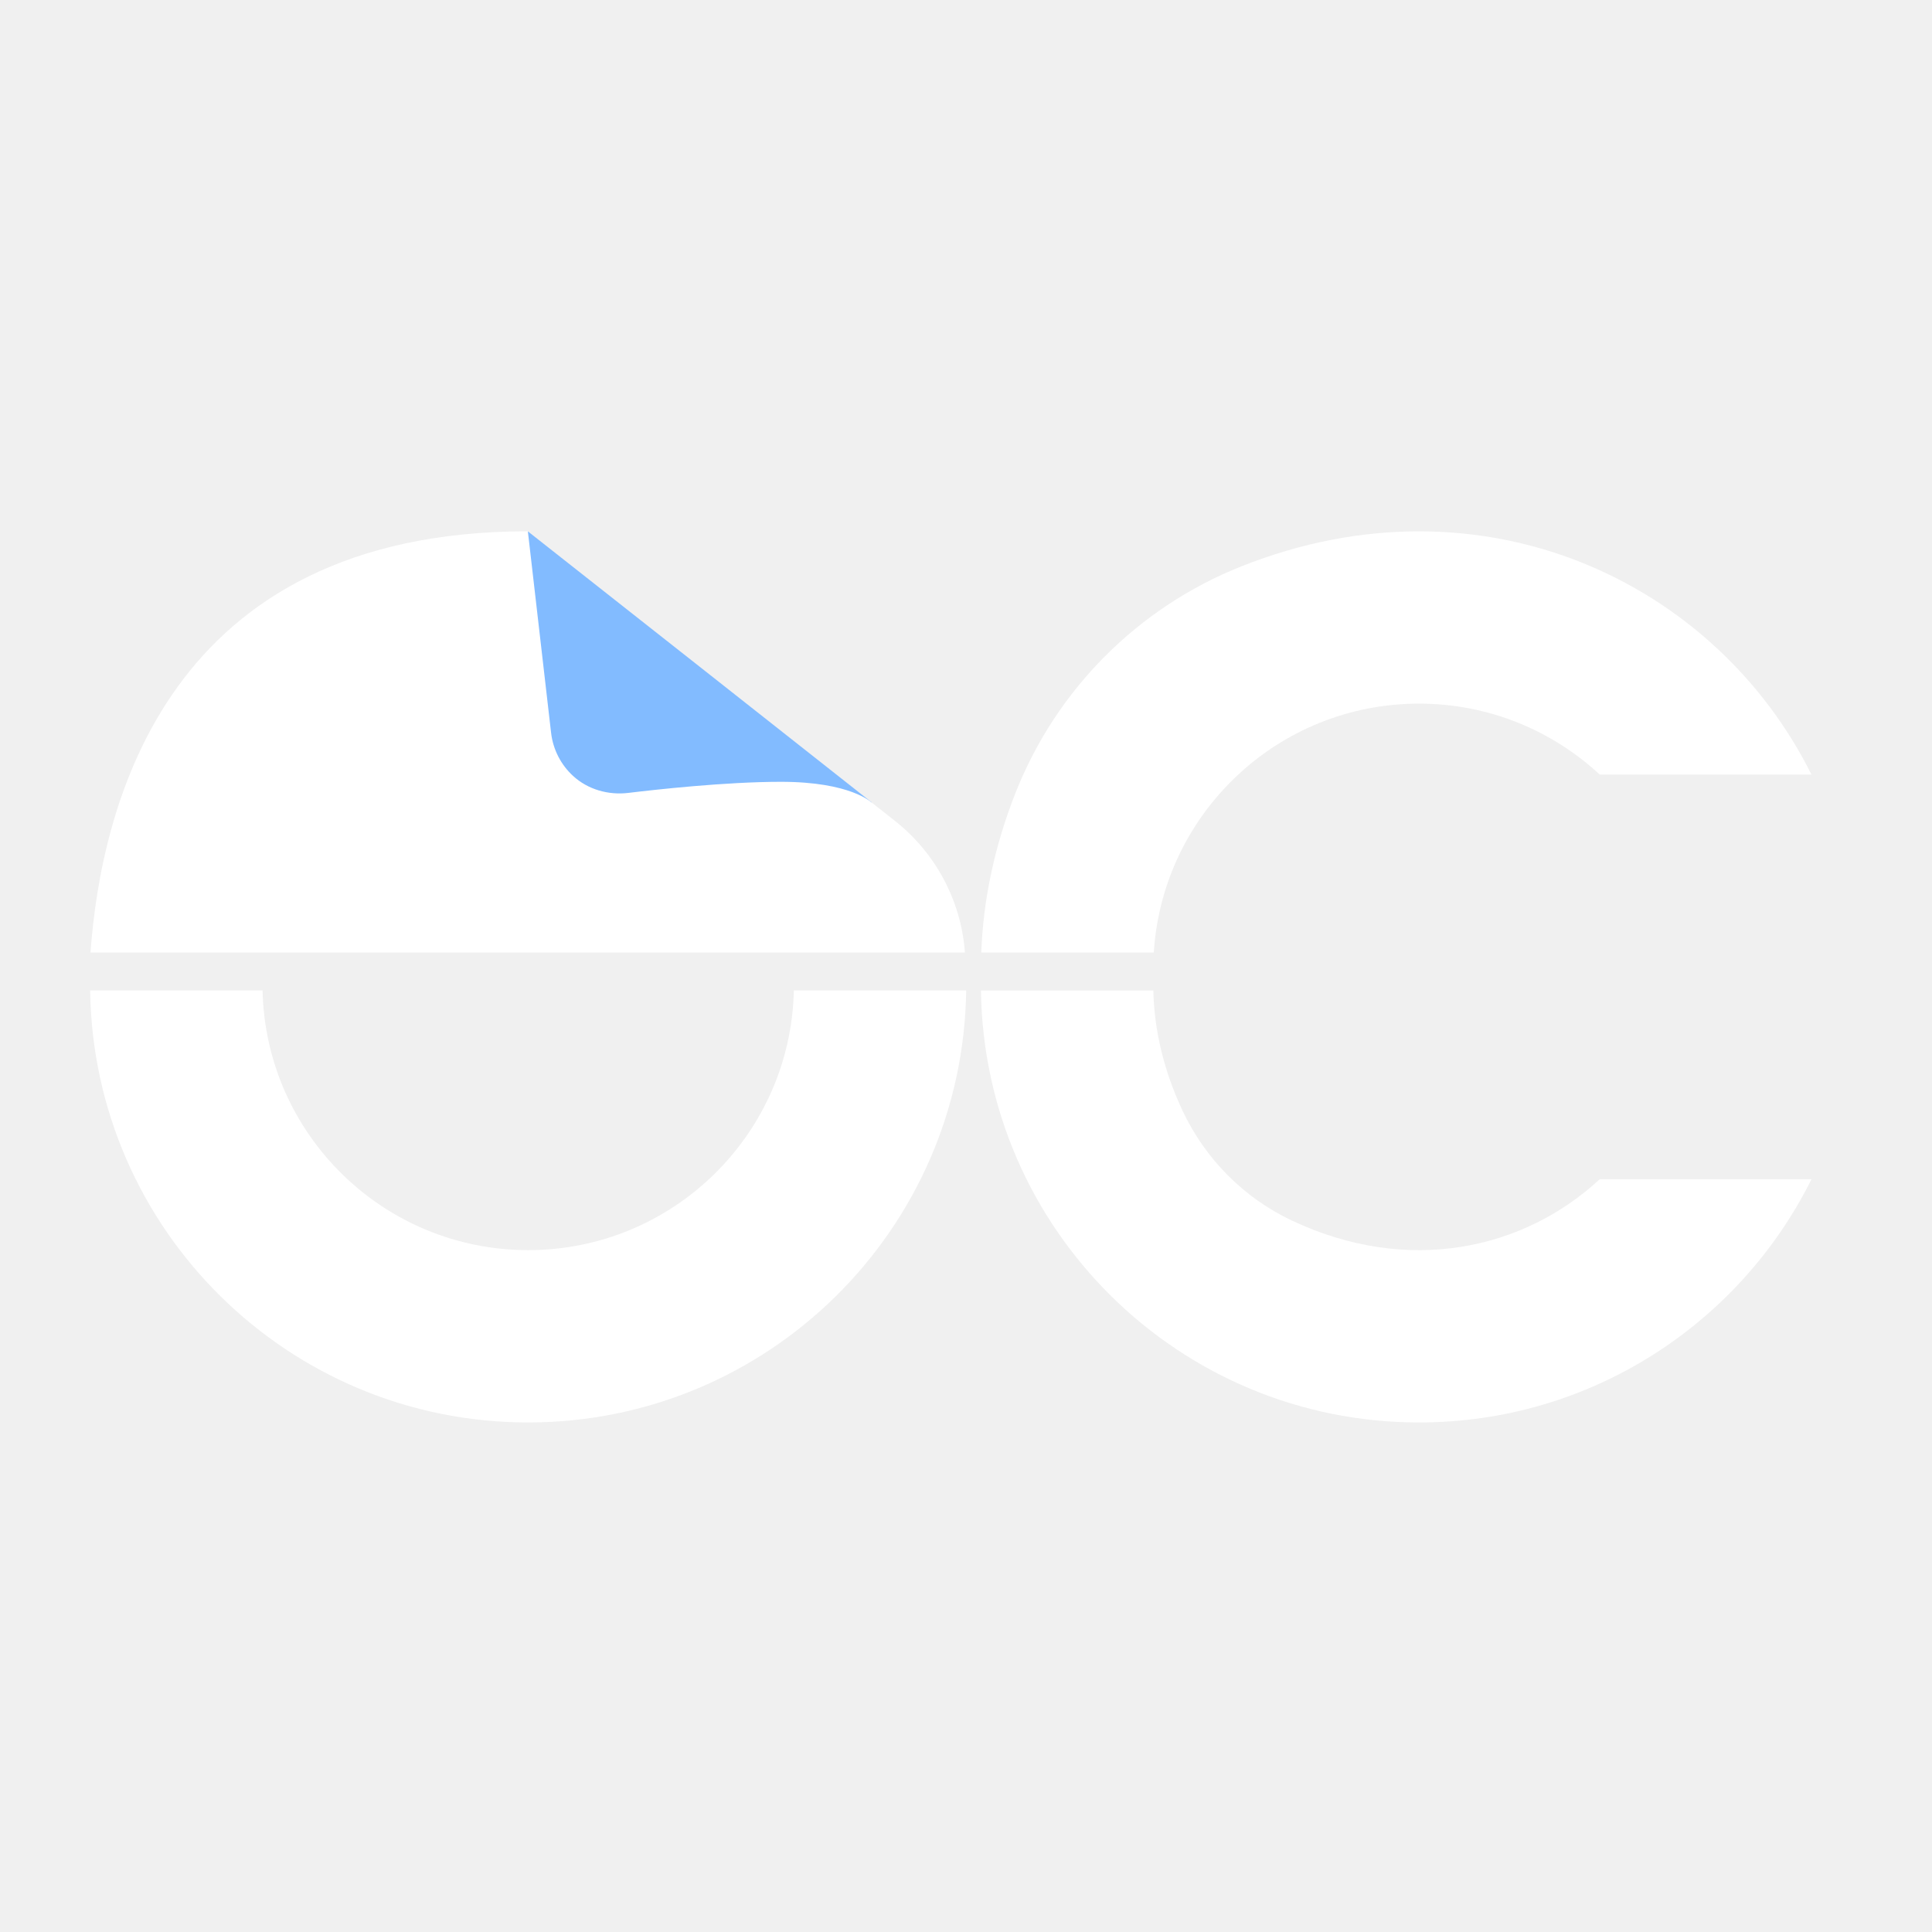
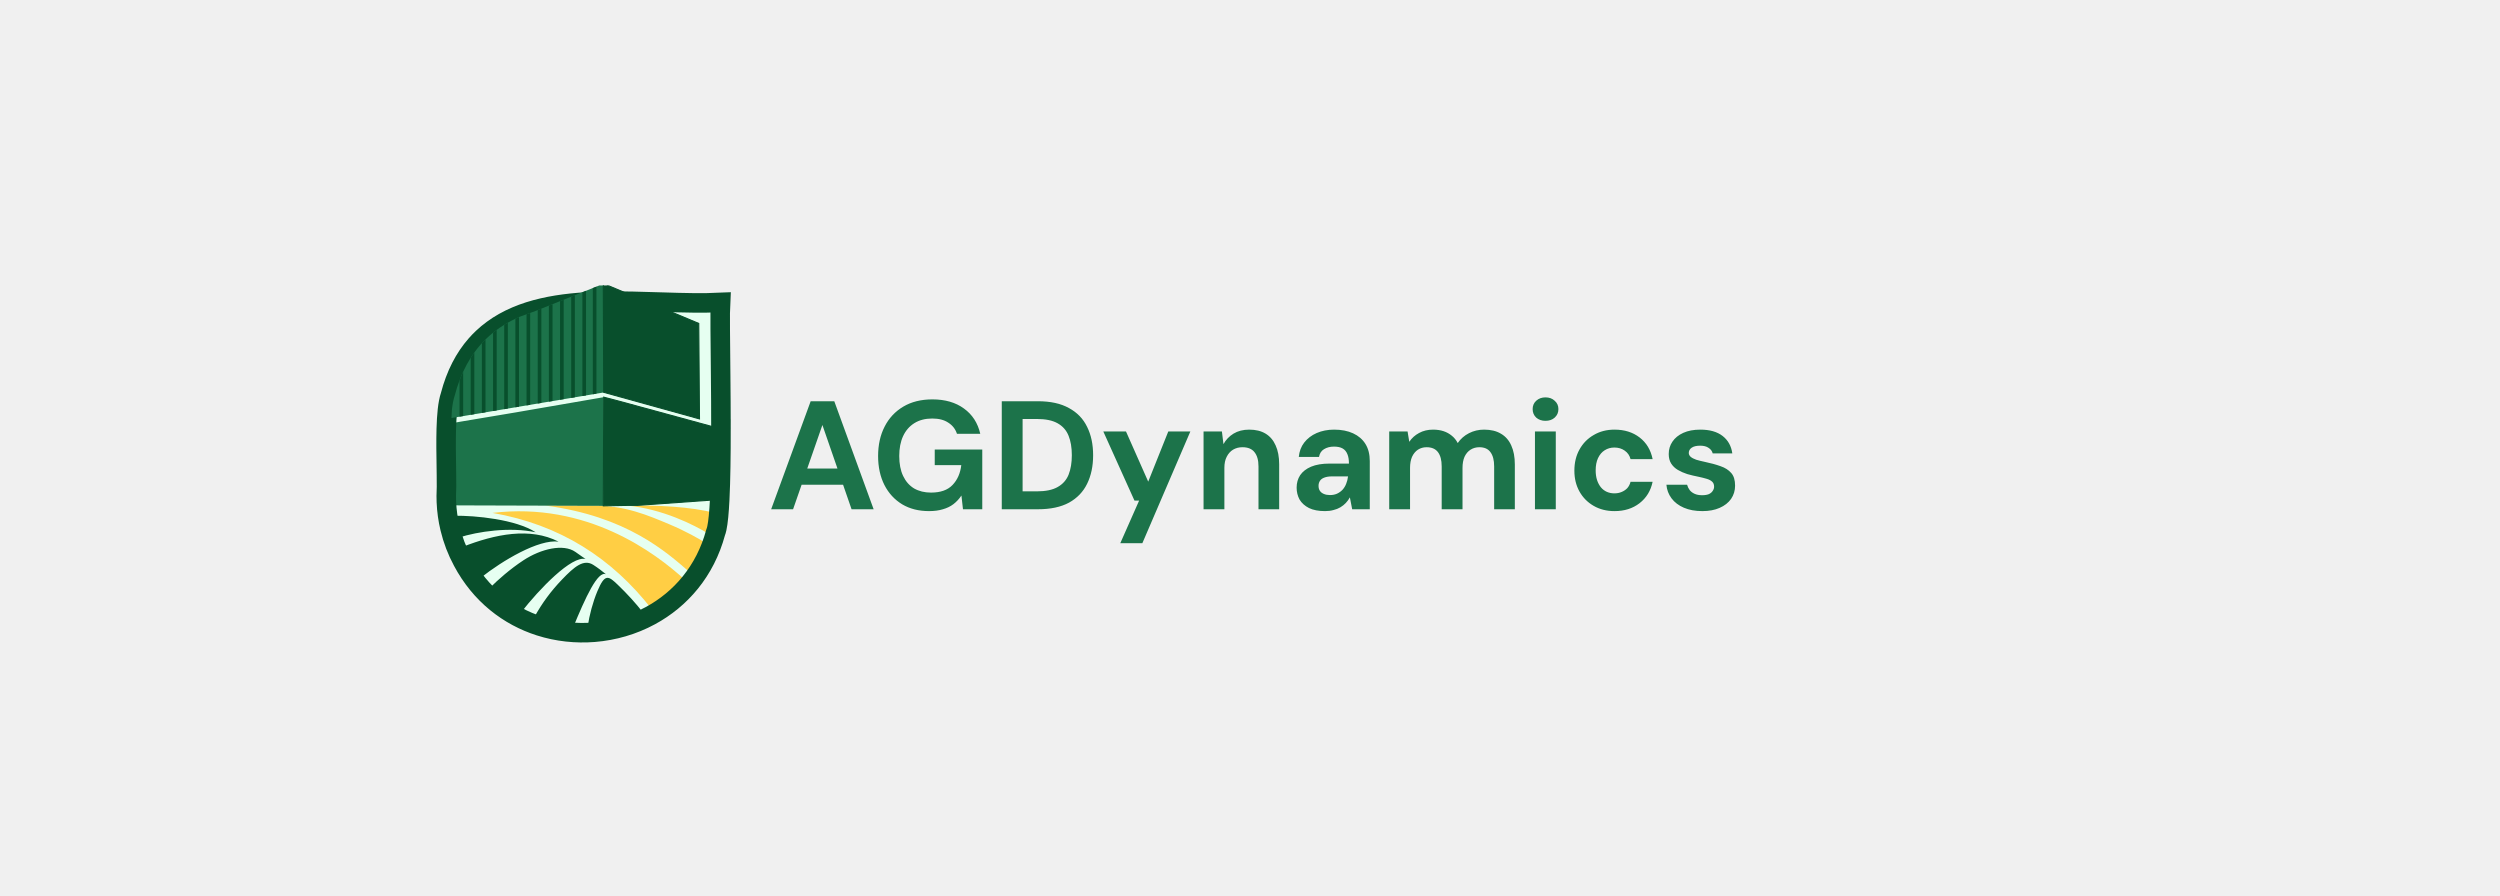
- <svg xmlns="http://www.w3.org/2000/svg" width="80" height="80" viewBox="0 0 80 80" fill="none">
-   <g id="Icon">
-     <g id="Group">
-       <g id="Group_2">
-         <path id="Vector" d="M75.011 48.827C72.043 54.797 65.88 58.901 58.757 58.901C48.824 58.901 40.755 50.915 40.619 41.013H47.757C47.792 42.629 48.179 44.323 48.981 46.021C49.917 47.997 51.509 49.603 53.485 50.536C58.339 52.829 63.128 51.72 66.243 48.827H75.011Z" fill="white" />
-         <path id="Vector_2" d="M75.01 32.075H66.243C64.277 30.25 61.648 29.136 58.757 29.136C52.914 29.136 48.136 33.691 47.776 39.443H40.632C40.712 37.296 41.165 35.069 42.053 32.824C43.741 28.549 47.13 25.149 51.4 23.453C61.416 19.472 71.053 24.117 75.01 32.077V32.075Z" fill="white" />
-       </g>
-       <g id="Group_3">
-         <path id="Vector_3" d="M32.872 41.011C32.741 46.973 27.867 51.765 21.872 51.765C15.877 51.765 11.003 46.973 10.872 41.011H3.733C3.867 50.915 11.936 58.901 21.869 58.901C31.803 58.901 39.875 50.915 40.008 41.011H32.869H32.872Z" fill="white" />
-         <path id="Vector_4" d="M39.955 39.44H3.747C4.192 33.371 6.875 22 21.856 22V22.027L37.043 33.979C38.725 35.301 39.787 37.267 39.952 39.403V39.44H39.955Z" fill="white" />
-         <path id="Vector_5" d="M21.859 22.013L22.819 30.341C22.901 31.048 23.235 31.675 23.728 32.128C24.342 32.693 25.192 32.933 26.021 32.832C27.115 32.699 30.038 32.373 32.339 32.373C35.227 32.373 36.083 33.227 36.083 33.227C36.088 33.227 36.091 33.221 36.088 33.219C35.627 32.851 22.28 22.333 21.869 22.011C21.867 22.008 21.862 22.011 21.862 22.016L21.859 22.013Z" fill="#82BBFF" />
-       </g>
-     </g>
+ <svg xmlns="http://www.w3.org/2000/svg" width="324" height="116" viewBox="0 0 324 116" fill="none">
+   <g clip-path="url(#clip0_272_17739)">
+     <path d="M93.438 55.597V55.618C93.439 58.979 93.401 62.237 93.275 64.732C93.263 64.975 93.249 65.211 93.235 65.439C93.156 66.744 93.048 67.79 92.904 68.462C92.854 68.687 92.802 68.87 92.744 69.008C91.385 74.037 88.205 77.672 84.278 79.796C82.032 81.013 79.54 81.733 77.007 81.939C74.639 82.13 72.234 81.872 69.957 81.145C65.91 79.853 62.27 77.082 59.957 72.734C59.229 71.386 58.681 69.948 58.326 68.462C58.087 67.476 57.935 66.467 57.871 65.451C57.862 65.317 57.856 65.183 57.85 65.049C57.839 64.8 57.835 64.552 57.835 64.305C57.915 62.931 57.828 60.508 57.814 58.059C57.81 57.228 57.814 56.393 57.837 55.597C57.843 55.365 57.851 55.137 57.861 54.912C57.869 54.73 57.878 54.55 57.889 54.374C57.917 53.896 57.955 53.442 58.005 53.022C58.087 52.337 58.2 51.744 58.356 51.288C59.075 48.521 60.223 46.367 61.689 44.693C61.971 44.371 62.264 44.068 62.569 43.782C62.971 43.403 63.392 43.053 63.831 42.731C64.74 42.063 65.724 41.511 66.769 41.057C67.438 40.766 68.132 40.514 68.847 40.297L68.859 40.294C70.477 39.804 72.201 39.493 73.986 39.301C75.465 39.142 76.984 39.066 78.518 39.041C80.342 39.009 82.184 39.048 84.004 39.102C87.294 39.197 90.505 39.341 93.373 39.201C93.338 39.83 93.333 41.082 93.343 42.731C93.362 46.027 93.437 50.911 93.438 55.597Z" fill="#E6FFF1" stroke="#084F2C" stroke-width="0.613" stroke-miterlimit="10" />
+     <path fill-rule="evenodd" clip-rule="evenodd" d="M85.27 79.099C86.599 78.24 87.806 77.209 88.859 76.036C89.078 75.792 89.059 75.415 88.818 75.194C84.86 71.567 76.032 65.005 63.829 66.472C72.555 67.991 79.306 72.321 84.474 78.963C84.664 79.209 85.01 79.268 85.271 79.099H85.27ZM90.356 74.118C90.964 73.218 91.492 72.26 91.929 71.253C92.048 70.979 91.95 70.663 91.695 70.506C90.517 69.773 88.831 68.823 86.755 67.951C83.95 66.773 81.041 65.518 76.963 65.518H70.652C81.216 66.891 86.376 71.536 89.465 74.235C89.599 74.352 89.76 74.401 89.936 74.377C90.113 74.354 90.255 74.266 90.355 74.119L90.356 74.118ZM92.757 68.848C92.907 68.297 93.033 67.736 93.13 67.165C93.182 66.856 92.99 66.56 92.686 66.483C89.433 65.66 85.347 65.463 81.306 65.525C85.876 65.967 89.922 68.007 91.865 69.2C92.032 69.302 92.218 69.319 92.399 69.247C92.581 69.175 92.705 69.035 92.756 68.848H92.757Z" fill="#FFCE44" />
+     <path fill-rule="evenodd" clip-rule="evenodd" d="M59.461 69.671C61.922 68.879 66.074 68.262 69.42 68.982C66.876 67.32 61.583 66.793 58.862 66.844C58.68 66.848 58.523 66.924 58.408 67.065C58.293 67.207 58.251 67.376 58.285 67.555C58.396 68.138 58.536 68.71 58.703 69.272C58.75 69.432 58.85 69.553 58.997 69.631C59.145 69.709 59.301 69.722 59.46 69.672L59.461 69.671ZM59.621 71.69C60.13 72.78 60.746 73.809 61.456 74.764C61.557 74.899 61.692 74.978 61.859 75C62.026 75.022 62.177 74.98 62.309 74.876C65.134 72.64 69.808 69.862 72.388 70.196C68.686 68.301 64.169 69.221 59.946 70.878C59.787 70.941 59.673 71.054 59.609 71.213C59.545 71.373 59.55 71.533 59.622 71.689L59.621 71.69ZM63.49 77.058C64.479 77.997 65.577 78.824 66.763 79.516C67.024 79.669 67.353 79.605 67.538 79.366C69.887 76.337 74.107 71.965 75.889 72.453C75.429 72.122 75.031 71.849 74.567 71.525C73.007 70.439 70.117 71.12 67.838 72.614C66.128 73.735 64.522 75.148 63.478 76.201C63.36 76.32 63.301 76.465 63.304 76.632C63.307 76.799 63.37 76.943 63.49 77.058ZM69.566 80.836C70.85 81.308 72.203 81.636 73.607 81.799C73.878 81.831 74.128 81.684 74.231 81.432C75.878 77.411 77.487 73.897 78.548 74.435C78.112 74.074 77.466 73.569 76.88 73.201C75.657 72.433 74.474 73.391 72.806 75.14C71.427 76.587 70.279 78.113 69.247 79.984C69.16 80.143 69.148 80.314 69.21 80.483C69.274 80.653 69.395 80.774 69.565 80.835L69.566 80.836ZM76.798 81.886C79.04 81.746 81.169 81.189 83.108 80.291C83.279 80.212 83.393 80.073 83.438 79.89C83.483 79.707 83.446 79.531 83.331 79.382C82.454 78.245 81.278 76.948 80.057 75.78C78.843 74.618 78.392 74.31 77.428 76.607C76.831 78.028 76.377 79.745 76.167 81.203C76.141 81.387 76.194 81.557 76.32 81.695C76.446 81.832 76.612 81.898 76.798 81.887V81.886Z" fill="#084F2C" />
+     <path d="M78.246 51.474L78.186 65.558L77.309 65.555L76.837 65.553L75.959 65.55H75.487L74.511 65.546H74.039L73.064 65.541H72.592L71.616 65.536H71.144L70.169 65.532L69.697 65.53L68.721 65.527L68.249 65.525L67.273 65.523L66.801 65.521H66.8L66.307 65.519H65.826L65.354 65.516H65.195L64.703 65.514H64.378L63.906 65.511L62.931 65.508L62.459 65.507L61.636 65.504H61.483L61.011 65.502L60.035 65.498H60.029L59.563 65.496L57.871 65.491C57.862 65.357 57.856 65.224 57.85 65.09C57.839 64.841 57.835 64.593 57.835 64.346C57.915 62.971 57.828 60.548 57.814 58.099C57.81 57.268 57.814 56.433 57.837 55.637C57.843 55.406 57.851 55.178 57.861 54.953L59.563 54.668L59.986 54.596L60.035 54.588L61.011 54.424L61.483 54.345L61.636 54.319L62.459 54.181L62.931 54.102L63.906 53.939L64.378 53.859L64.658 53.813L65.153 53.729L65.354 53.696L65.826 53.616L66.307 53.535L66.8 53.453H66.801L67.273 53.371L68.249 53.202L68.721 53.12L69.697 52.952L70.169 52.87L71.144 52.701L71.616 52.621L72.592 52.452L73.064 52.37L74.039 52.202L74.511 52.12L75.487 51.951L75.959 51.869L76.837 51.717L77.309 51.636L78.246 51.474Z" fill="#1C734A" />
+     <path d="M93.275 64.731L82.672 65.493L81.063 65.502L78.186 65.557L78.245 51.473L81.023 52.206L82.672 52.659L93.438 55.596L93.275 64.731Z" fill="#084F2C" stroke="#084F2C" stroke-width="0.144" stroke-miterlimit="10" />
+     <path d="M93.438 55.596C93.438 58.966 93.401 62.233 93.274 64.731C93.193 66.366 93.073 67.672 92.903 68.462C92.854 68.688 92.801 68.871 92.744 69.008C91.384 74.036 88.204 77.671 84.278 79.795C82.031 81.012 79.54 81.732 77.007 81.938C74.638 82.13 72.234 81.872 69.957 81.144C65.91 79.852 62.27 77.081 59.957 72.734C59.228 71.385 58.681 69.947 58.325 68.461C58.056 67.345 57.897 66.202 57.85 65.048C57.84 64.8 57.835 64.551 57.835 64.304C57.916 62.929 57.828 60.506 57.815 58.057C57.811 57.226 57.815 56.392 57.837 55.595C57.887 53.833 58.026 52.253 58.356 51.287C59.075 48.521 60.223 46.367 61.69 44.692C61.971 44.371 62.265 44.068 62.569 43.781C62.971 43.402 63.392 43.052 63.831 42.73C71.386 37.179 84.156 39.649 93.373 39.201C93.337 39.83 93.332 41.081 93.342 42.73C93.361 46.026 93.437 50.911 93.437 55.596H93.438Z" stroke="#084F2C" stroke-width="2.53" stroke-miterlimit="10" />
+     <path d="M78.342 50.845L77.3 51.02L76.828 51.1L75.95 51.247L75.478 51.327L74.502 51.49L74.03 51.57L73.055 51.733L72.583 51.813L71.607 51.976L71.135 52.056L70.159 52.22L69.687 52.299L68.712 52.464L68.24 52.543L67.264 52.707L66.792 52.786L65.817 52.95L65.345 53.029L64.369 53.193L63.897 53.272L62.922 53.436L62.449 53.515L61.474 53.679L61.002 53.759L60.026 53.923L59.554 54.002L58.512 54.177L58.575 53.022C58.657 52.337 58.771 51.745 58.926 51.289C59.109 50.588 59.319 49.926 59.554 49.302C59.701 48.909 59.859 48.533 60.026 48.17C60.322 47.528 60.648 46.932 61.002 46.375C61.154 46.136 61.312 45.904 61.474 45.68C61.724 45.333 61.986 45.004 62.259 44.693C62.322 44.622 62.385 44.551 62.449 44.482C62.603 44.314 62.76 44.151 62.922 43.992C62.993 43.921 63.066 43.851 63.139 43.782C63.384 43.55 63.638 43.33 63.897 43.12C64.052 42.995 64.21 42.873 64.369 42.755C64.379 42.748 64.391 42.739 64.401 42.731C64.708 42.506 65.023 42.295 65.345 42.096C65.5 42 65.657 41.907 65.817 41.817C66.135 41.635 66.46 41.466 66.792 41.307C66.948 41.233 67.106 41.16 67.264 41.091C67.289 41.08 67.315 41.069 67.339 41.058L68.24 40.728L68.712 40.555L69.417 40.298L69.687 40.19L70.159 40.001L71.135 39.61L71.607 39.422L72.583 39.032L73.055 38.843L74.03 38.452L74.502 38.263L75.478 37.873L75.95 37.685L76.828 37.333L77.3 37.144L78.281 36.752L78.342 50.845Z" fill="#1C734A" />
+     <path d="M78.245 50.845L90.653 54.289L90.558 41.918L78.186 36.751L78.245 50.845Z" fill="#084F2C" stroke="#084F2C" stroke-width="0.144" stroke-miterlimit="10" />
+     <path d="M60.026 48.169V53.922L59.554 54.001V49.3C59.701 48.908 59.859 48.532 60.026 48.169Z" fill="#084F2C" />
+     <path d="M61.474 45.68V53.68L61.002 53.76V46.376C61.154 46.136 61.312 45.904 61.474 45.68Z" fill="#084F2C" />
+     <path d="M62.921 43.992V53.437L62.449 53.515V44.482C62.603 44.314 62.76 44.151 62.921 43.992Z" fill="#084F2C" />
+     <path d="M64.369 42.755V53.193L63.897 53.272V43.12C64.052 42.995 64.21 42.873 64.369 42.755Z" fill="#084F2C" />
+     <path d="M65.817 41.817V52.95L65.345 53.029V42.096C65.501 42 65.657 41.907 65.817 41.817Z" fill="#084F2C" />
+     <path d="M67.264 41.091V52.707L66.792 52.786V41.307C66.948 41.232 67.105 41.159 67.264 41.09V41.091Z" fill="#084F2C" />
+     <path d="M68.712 40.554V52.464L68.24 52.543V40.728L68.712 40.554Z" fill="#084F2C" />
+     <path d="M70.16 40.001V52.22L69.688 52.3V40.19L70.16 40.001Z" fill="#084F2C" />
+     <path d="M71.607 39.422V51.976L71.135 52.056V39.61L71.607 39.422Z" fill="#084F2C" />
+     <path d="M73.055 38.843V51.733L72.582 51.812V39.031L73.055 38.843Z" fill="#084F2C" />
+     <path d="M74.502 38.264V51.491L74.03 51.569V38.453L74.502 38.264Z" fill="#084F2C" />
+     <path d="M75.95 37.685V51.247L75.478 51.327V37.873L75.95 37.685Z" fill="#084F2C" />
+     <path d="M77.3 37.144V51.019L76.828 51.099V37.333L77.3 37.144Z" fill="#084F2C" />
  </g>
+   <path d="M99.943 66L105.063 52H108.123L113.223 66H110.363L106.583 55.08L102.783 66H99.943ZM102.203 62.82L102.923 60.72H110.043L110.743 62.82H102.203ZM120.402 66.24C119.069 66.24 117.909 65.947 116.922 65.36C115.936 64.76 115.169 63.927 114.622 62.86C114.076 61.78 113.802 60.527 113.802 59.1C113.802 57.66 114.082 56.393 114.642 55.3C115.202 54.193 116.009 53.327 117.062 52.7C118.116 52.073 119.376 51.76 120.842 51.76C122.482 51.76 123.842 52.153 124.922 52.94C126.016 53.727 126.722 54.82 127.042 56.22H124.022C123.822 55.607 123.449 55.127 122.902 54.78C122.369 54.42 121.676 54.24 120.822 54.24C119.916 54.24 119.142 54.44 118.502 54.84C117.862 55.24 117.376 55.8 117.042 56.52C116.709 57.24 116.542 58.1 116.542 59.1C116.542 60.113 116.709 60.973 117.042 61.68C117.376 62.387 117.849 62.927 118.462 63.3C119.089 63.66 119.822 63.84 120.662 63.84C121.889 63.84 122.816 63.513 123.442 62.86C124.082 62.193 124.462 61.333 124.582 60.28H121.142V58.26H127.302V66H124.802L124.602 64.22C124.309 64.66 123.962 65.033 123.562 65.34C123.176 65.633 122.722 65.853 122.202 66C121.682 66.16 121.082 66.24 120.402 66.24ZM129.829 66V52H134.509C136.135 52 137.475 52.293 138.529 52.88C139.595 53.453 140.382 54.267 140.889 55.32C141.409 56.36 141.669 57.587 141.669 59C141.669 60.413 141.409 61.647 140.889 62.7C140.382 63.74 139.602 64.553 138.549 65.14C137.495 65.713 136.149 66 134.509 66H129.829ZM132.529 63.68H134.369C135.515 63.68 136.415 63.493 137.069 63.12C137.735 62.747 138.209 62.213 138.489 61.52C138.769 60.813 138.909 59.973 138.909 59C138.909 58.013 138.769 57.173 138.489 56.48C138.209 55.773 137.735 55.233 137.069 54.86C136.415 54.487 135.515 54.3 134.369 54.3H132.529V63.68ZM145.189 70.4L147.629 64.88H147.029L142.989 55.92H145.929L148.809 62.42L151.409 55.92H154.269L148.049 70.4H145.189ZM155.98 66V55.92H158.36L158.56 57.56C158.866 57 159.3 56.547 159.86 56.2C160.433 55.853 161.113 55.68 161.9 55.68C162.74 55.68 163.446 55.853 164.02 56.2C164.593 56.547 165.026 57.053 165.32 57.72C165.626 58.387 165.78 59.207 165.78 60.18V66H163.1V60.44C163.1 59.64 162.926 59.027 162.58 58.6C162.246 58.173 161.726 57.96 161.02 57.96C160.566 57.96 160.16 58.067 159.8 58.28C159.453 58.493 159.18 58.8 158.98 59.2C158.78 59.587 158.68 60.06 158.68 60.62V66H155.98ZM171.723 66.24C170.883 66.24 170.19 66.107 169.643 65.84C169.097 65.56 168.69 65.193 168.423 64.74C168.17 64.273 168.043 63.76 168.043 63.2C168.043 62.587 168.197 62.047 168.503 61.58C168.823 61.113 169.297 60.747 169.923 60.48C170.563 60.213 171.363 60.08 172.323 60.08H174.823C174.823 59.587 174.757 59.18 174.623 58.86C174.49 58.527 174.283 58.28 174.003 58.12C173.723 57.96 173.35 57.88 172.883 57.88C172.377 57.88 171.943 57.993 171.583 58.22C171.237 58.433 171.023 58.767 170.943 59.22H168.323C168.39 58.5 168.623 57.88 169.023 57.36C169.437 56.827 169.977 56.413 170.643 56.12C171.323 55.827 172.077 55.68 172.903 55.68C173.85 55.68 174.67 55.84 175.363 56.16C176.057 56.48 176.59 56.94 176.963 57.54C177.337 58.14 177.523 58.88 177.523 59.76V66H175.243L174.943 64.46C174.797 64.727 174.623 64.967 174.423 65.18C174.223 65.393 173.99 65.58 173.723 65.74C173.457 65.9 173.157 66.02 172.823 66.1C172.49 66.193 172.123 66.24 171.723 66.24ZM172.363 64.16C172.71 64.16 173.017 64.1 173.283 63.98C173.563 63.847 173.803 63.673 174.003 63.46C174.203 63.233 174.357 62.98 174.463 62.7C174.583 62.407 174.663 62.093 174.703 61.76V61.74H172.643C172.23 61.74 171.89 61.793 171.623 61.9C171.37 61.993 171.183 62.133 171.063 62.32C170.943 62.507 170.883 62.72 170.883 62.96C170.883 63.227 170.943 63.447 171.063 63.62C171.183 63.793 171.357 63.927 171.583 64.02C171.81 64.113 172.07 64.16 172.363 64.16ZM180.042 66V55.92H182.422L182.642 57.26C182.962 56.78 183.382 56.4 183.902 56.12C184.436 55.827 185.042 55.68 185.722 55.68C186.229 55.68 186.682 55.747 187.082 55.88C187.482 56.013 187.836 56.207 188.142 56.46C188.462 56.713 188.722 57.033 188.922 57.42C189.296 56.873 189.782 56.447 190.382 56.14C190.982 55.833 191.636 55.68 192.342 55.68C193.222 55.68 193.956 55.86 194.542 56.22C195.129 56.567 195.569 57.073 195.862 57.74C196.169 58.407 196.322 59.227 196.322 60.2V66H193.642V60.44C193.642 59.64 193.482 59.027 193.162 58.6C192.856 58.173 192.376 57.96 191.722 57.96C191.296 57.96 190.916 58.067 190.582 58.28C190.249 58.493 189.989 58.8 189.802 59.2C189.629 59.6 189.542 60.08 189.542 60.64V66H186.842V60.44C186.842 59.64 186.682 59.027 186.362 58.6C186.042 58.173 185.549 57.96 184.882 57.96C184.469 57.96 184.096 58.067 183.762 58.28C183.442 58.493 183.189 58.8 183.002 59.2C182.829 59.6 182.742 60.08 182.742 60.64V66H180.042ZM198.93 66V55.92H201.63V66H198.93ZM200.29 54.54C199.81 54.54 199.41 54.4 199.09 54.12C198.784 53.827 198.63 53.46 198.63 53.02C198.63 52.58 198.784 52.22 199.09 51.94C199.41 51.647 199.81 51.5 200.29 51.5C200.784 51.5 201.184 51.647 201.49 51.94C201.81 52.22 201.97 52.58 201.97 53.02C201.97 53.46 201.81 53.827 201.49 54.12C201.184 54.4 200.784 54.54 200.29 54.54ZM209.239 66.24C208.225 66.24 207.325 66.013 206.539 65.56C205.752 65.107 205.139 64.487 204.699 63.7C204.259 62.913 204.039 62.013 204.039 61C204.039 59.96 204.259 59.047 204.699 58.26C205.139 57.46 205.752 56.833 206.539 56.38C207.325 55.913 208.225 55.68 209.239 55.68C210.532 55.68 211.619 56.02 212.499 56.7C213.379 57.38 213.939 58.313 214.179 59.5H211.319C211.199 59.033 210.945 58.667 210.559 58.4C210.185 58.133 209.739 58 209.219 58C208.752 58 208.332 58.12 207.959 58.36C207.599 58.587 207.312 58.927 207.099 59.38C206.899 59.82 206.799 60.347 206.799 60.96C206.799 61.427 206.859 61.847 206.979 62.22C207.099 62.58 207.265 62.893 207.479 63.16C207.692 63.413 207.945 63.607 208.239 63.74C208.545 63.873 208.872 63.94 209.219 63.94C209.565 63.94 209.879 63.88 210.159 63.76C210.452 63.64 210.699 63.473 210.899 63.26C211.099 63.033 211.239 62.76 211.319 62.44H214.179C213.939 63.6 213.372 64.527 212.479 65.22C211.599 65.9 210.519 66.24 209.239 66.24ZM220.627 66.24C219.707 66.24 218.907 66.093 218.227 65.8C217.547 65.507 217.014 65.1 216.627 64.58C216.24 64.06 216.02 63.473 215.967 62.82H218.647C218.714 63.073 218.827 63.307 218.987 63.52C219.147 63.72 219.36 63.88 219.627 64C219.894 64.12 220.214 64.18 220.587 64.18C220.947 64.18 221.24 64.133 221.467 64.04C221.694 63.933 221.86 63.793 221.967 63.62C222.087 63.447 222.147 63.267 222.147 63.08C222.147 62.8 222.067 62.587 221.907 62.44C221.747 62.28 221.514 62.153 221.207 62.06C220.9 61.967 220.527 61.873 220.087 61.78C219.607 61.687 219.134 61.573 218.667 61.44C218.214 61.293 217.807 61.113 217.447 60.9C217.087 60.687 216.8 60.413 216.587 60.08C216.374 59.747 216.267 59.333 216.267 58.84C216.267 58.24 216.427 57.707 216.747 57.24C217.067 56.76 217.534 56.38 218.147 56.1C218.76 55.82 219.5 55.68 220.367 55.68C221.58 55.68 222.54 55.953 223.247 56.5C223.954 57.047 224.374 57.8 224.507 58.76H221.967C221.887 58.453 221.707 58.213 221.427 58.04C221.16 57.853 220.8 57.76 220.347 57.76C219.867 57.76 219.5 57.847 219.247 58.02C218.994 58.193 218.867 58.42 218.867 58.7C218.867 58.887 218.947 59.053 219.107 59.2C219.28 59.347 219.52 59.473 219.827 59.58C220.134 59.673 220.507 59.767 220.947 59.86C221.72 60.02 222.4 60.207 222.987 60.42C223.574 60.62 224.034 60.913 224.367 61.3C224.7 61.673 224.867 62.22 224.867 62.94C224.867 63.58 224.694 64.153 224.347 64.66C224 65.153 223.507 65.54 222.867 65.82C222.24 66.1 221.494 66.24 220.627 66.24Z" fill="#1C734A" />
+   <defs>
+     <clipPath id="clip0_272_17739">
+       <rect width="43" height="46.969" fill="white" transform="translate(54 37)" />
+     </clipPath>
+   </defs>
</svg>
